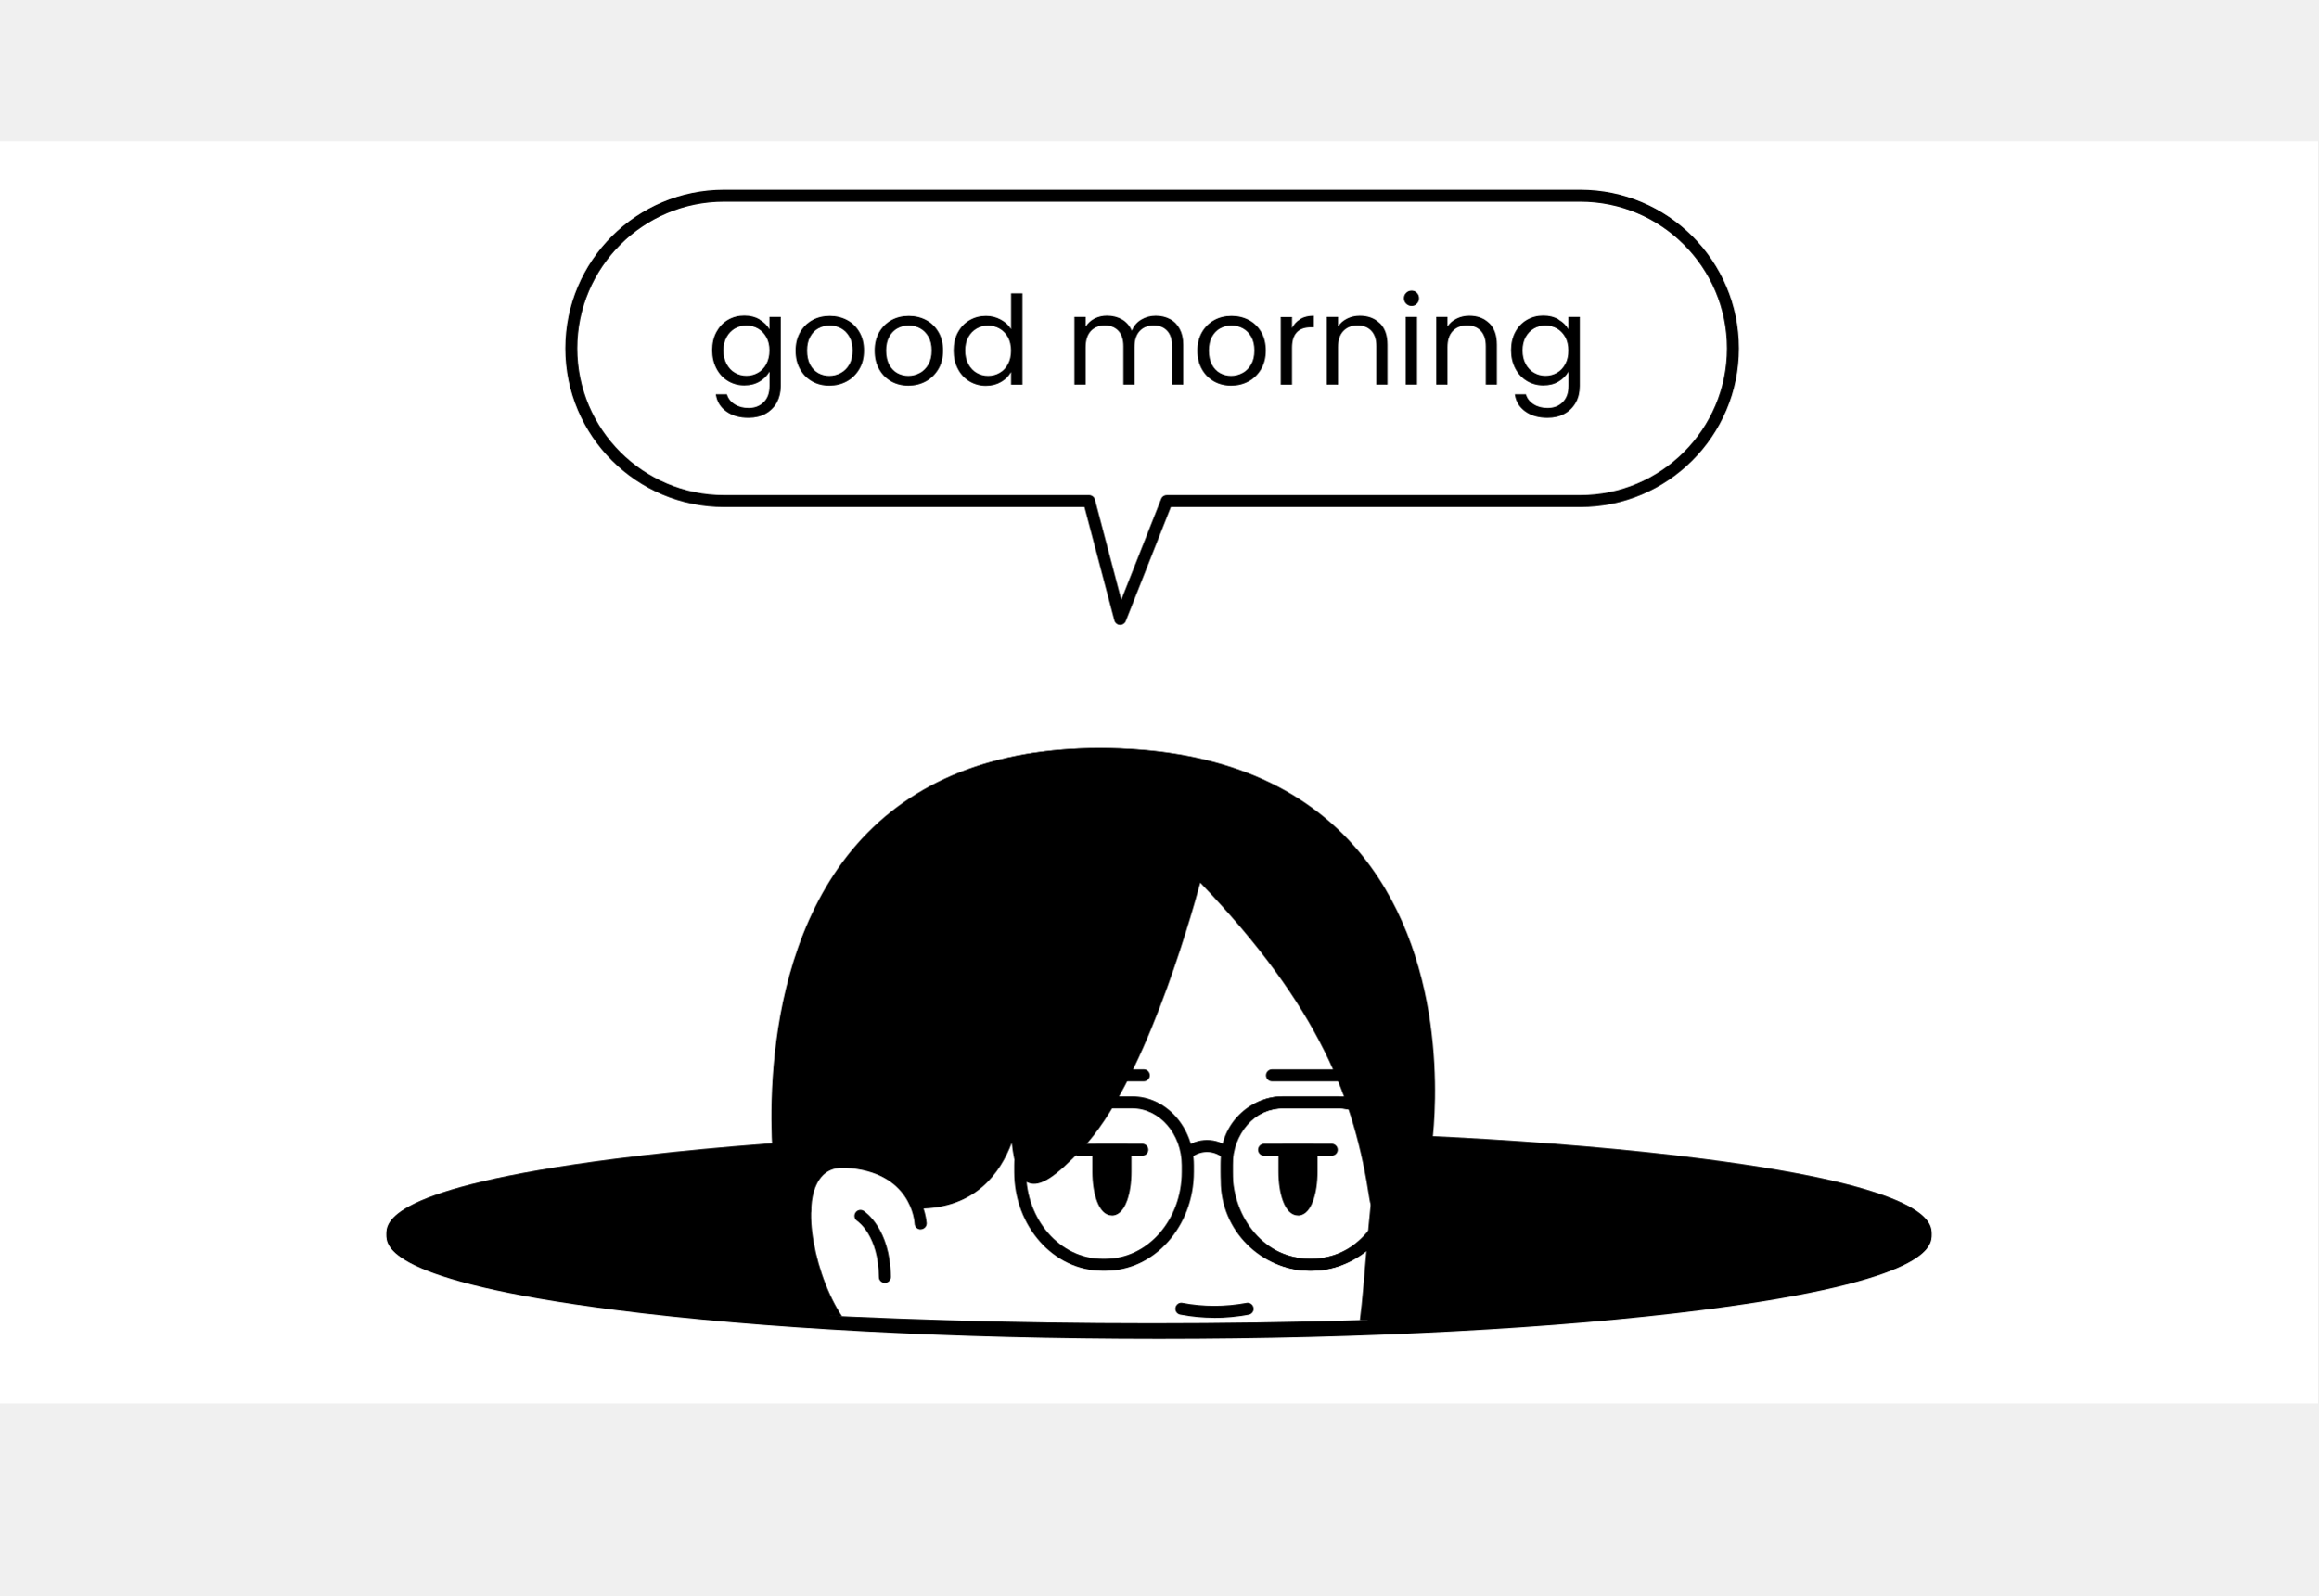
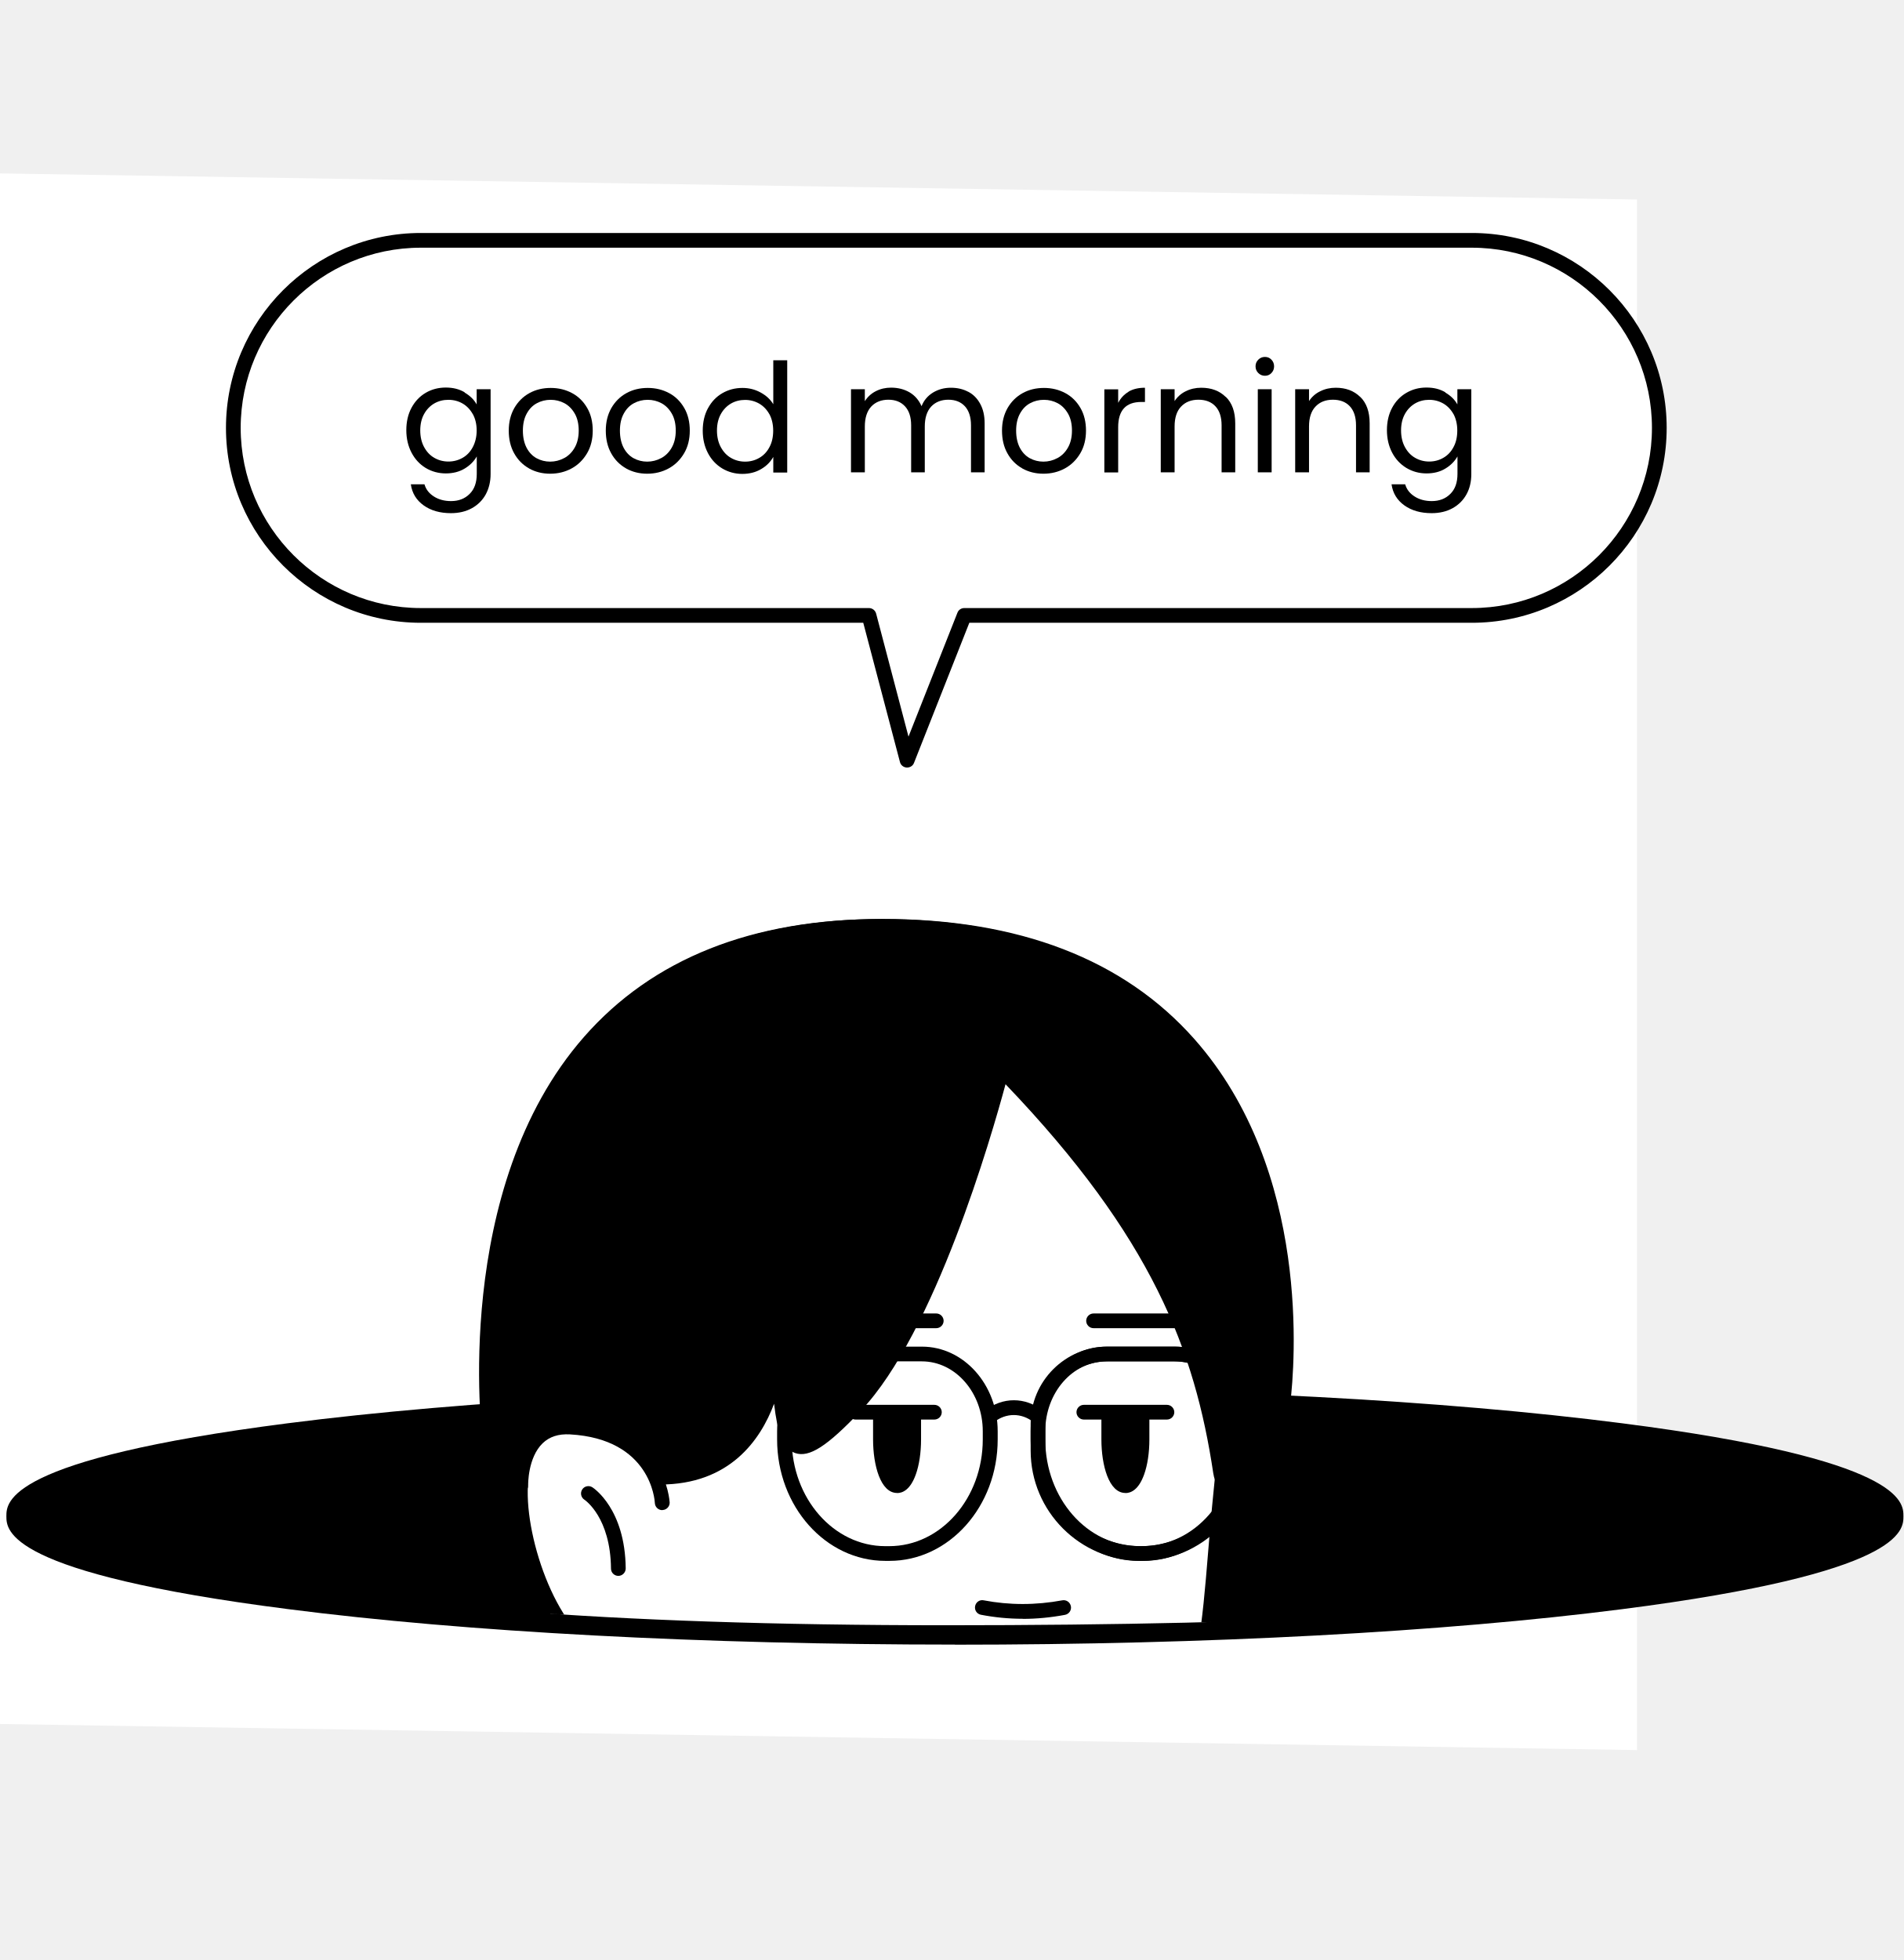
- <svg xmlns="http://www.w3.org/2000/svg" id="Layer_2" data-name="Layer 2" viewBox="0 0 290 199.72">
+ <svg xmlns="http://www.w3.org/2000/svg" id="Layer_2" data-name="Layer 2" viewBox="0 0 193.98 199.72">
  <defs>
    <style>
      .cls-1 {
        fill: #fff;
      }

      .cls-2 {
        clip-path: url(#clippath);
      }

      .cls-3 {
        fill: none;
      }
    </style>
    <clipPath id="clippath">
-       <path class="cls-3" d="m271.57,147.12c0,10.22-57.06,18.5-127.44,18.5s-127.44-8.28-127.44-18.5S73.74,0,144.13,0s127.44,136.9,127.44,147.12Z" />
+       <path class="cls-3" d="m192.85,149.78c0,10.22-26.02,15.83-96.41,15.83S4.1,157.33,4.1,147.12,26.06,0,96.44,0s96.41,139.56,96.41,149.78Z" />
    </clipPath>
  </defs>
  <g id="Layer_6" data-name="Layer 6">
-     <rect class="cls-1" y="17.67" width="290" height="158" />
-     <ellipse cx="145" cy="154.5" rx="96.1" ry="12.33" />
-     <path d="m145,167.58c-25.69,0-49.84-1.28-68.01-3.62-28.66-3.68-28.66-8.04-28.66-9.47s0-5.79,28.66-9.47c18.17-2.33,42.32-3.62,68.01-3.62s49.84,1.28,68.01,3.62c28.66,3.68,28.66,8.04,28.66,9.47s0,5.79-28.66,9.47c-18.17,2.33-42.32,3.62-68.01,3.62Zm0-24.67c-25.65,0-49.77,1.28-67.9,3.61-26.86,3.45-27.64,7.52-27.64,7.97s.78,4.53,27.64,7.97c18.13,2.33,42.25,3.61,67.9,3.61s49.77-1.28,67.9-3.61c26.86-3.45,27.64-7.52,27.64-7.97s-.78-4.53-27.64-7.97c-18.13-2.33-42.25-3.61-67.9-3.61Z" />
+     <polygon class="cls-1" points="166.84 178.33 0 175.67 0 17.67 166.84 20.33 166.84 178.33" />
+     <ellipse cx="97.32" cy="154.5" rx="96.1" ry="12.33" />
+     <path d="m97.32,167.58c-25.69,0-49.84-1.28-68.01-3.62C.65,160.29.65,155.93.65,154.5s0-5.79,28.66-9.47c18.17-2.33,42.32-3.62,68.01-3.62s49.84,1.28,68.01,3.62c28.66,3.68,28.66,8.04,28.66,9.47s0,5.79-28.66,9.47c-18.17,2.33-42.32,3.62-68.01,3.62Zm0-24.67c-25.65,0-49.77,1.28-67.9,3.61-26.86,3.45-27.64,7.52-27.64,7.97s.78,4.53,27.64,7.97c18.13,2.33,42.25,3.61,67.9,3.61s49.77-1.28,67.9-3.61c26.86-3.45,27.64-7.52,27.64-7.97s-.78-4.53-27.64-7.97c-18.13-2.33-42.25-3.61-67.9-3.61Z" />
    <g class="cls-2">
-       <path class="cls-1" d="m178.43,142.9c-.15,1.22-.29,3.19-.63,4.85-.32,1.54-1.35,2.87-2.81,3.47-.32.13-.65.22-.98.25-.45,1.19-1.1,2.28-1.92,3.22-.48,5.36-.69,9.27-1.41,13.58-1.3,7.74-4.24,12.83-7.47,16.12-3.23,3.29-6.75,4.78-9.19,5.34v9.24h-35.28v-11.81c-.81-2.92-2.81-7.55-7.81-12.62-10.63-10.79-13.11-27.97-13.11-28h-.01s-6.91-52.15,39.83-52.15c41.35,0,42.2,36.83,40.79,48.51Z" />
-       <path d="m154.02,199.72h-35.28c-.41,0-.75-.34-.75-.75v-11.71c-.82-2.9-2.8-7.34-7.59-12.2-10.14-10.29-12.96-26.09-13.29-28.27-.02-.05-.03-.1-.04-.15-.03-.25-3.2-25.52,10.34-40.98,6.99-7.98,17.16-12.02,30.23-12.02,13.88,0,24.56,4.11,31.75,12.22,11.95,13.48,10.25,33.29,9.79,37.13h0c-.04.33-.08.72-.12,1.14-.12,1.13-.26,2.53-.52,3.77-.38,1.83-1.6,3.33-3.26,4.01-.25.1-.49.18-.73.23-.44,1.04-1.02,2-1.73,2.85-.11,1.19-.2,2.32-.29,3.39-.3,3.6-.56,6.7-1.11,10.01-1.17,6.97-3.75,12.53-7.67,16.52-3.36,3.42-6.88,4.83-8.98,5.4v8.65c0,.41-.34.75-.75.75Zm-34.53-1.5h33.78v-8.49c0-.35.24-.65.58-.73,1.82-.42,5.39-1.64,8.82-5.13,3.7-3.77,6.15-9.06,7.27-15.72.54-3.25.8-6.32,1.09-9.89.1-1.15.2-2.35.31-3.64.01-.16.08-.31.18-.42.76-.88,1.36-1.88,1.78-2.99.1-.27.35-.46.63-.48.24-.02.49-.09.76-.2,1.2-.49,2.08-1.59,2.36-2.93.24-1.17.38-2.53.49-3.62.04-.43.09-.83.13-1.17.45-3.72,2.11-22.95-9.42-35.95-6.89-7.77-17.2-11.72-30.62-11.72-12.61,0-22.4,3.87-29.1,11.51-12.66,14.44-10.21,37.9-10,39.69.02.07.03.13.03.21.02.07,2.54,16.96,12.89,27.47,5.07,5.14,7.15,9.88,8,12.95.02.07.03.13.03.2v11.06Zm58.94-55.32h0,0Z" />
-       <path d="m119.07,180.95v9.38s0-7.3-8.36-15.79c-10.64-10.8-13.12-27.99-13.12-27.99l9.08-3.11,2.77,4.73c-.65.48-1.06.7-1.09.49-1.21-.91-2.65-1.57-4.34-1.68-6.07-.39-2.81,15.71,2.88,20.71,1.45,1.28,4.12,3.12,6.82,2.57,2.15,3.62,3.2,6.85,4.81,9.06,0,0,0,0,0,0,.35.47.55,1.04.55,1.63Z" />
-       <path d="m119.07,191.08c-.41,0-.75-.34-.75-.75,0-.07-.13-7.12-8.15-15.26-10.69-10.85-13.22-27.7-13.33-28.41-.05-.36.16-.7.5-.82l9.08-3.11c.34-.11.71.02.89.33l2.76,4.73c.19.33.11.75-.2.98-.79.59-1.29.86-1.78.65-.11-.04-.21-.13-.3-.23-1.21-.89-2.51-1.38-3.86-1.46-.59-.04-1.44.07-1.99,1.39-1.59,3.84,1.04,14.17,5.41,18.01,1.26,1.11,3.73,2.9,6.17,2.4.31-.06.63.08.79.35,1.02,1.71,1.8,3.35,2.49,4.79.79,1.65,1.47,3.08,2.29,4.2,0,.01.02.02.03.04.44.61.68,1.31.68,2.04v9.38c0,.41-.34.75-.75.75Zm-12.11-22.34c1.25,1.86,2.67,3.65,4.28,5.28,3.78,3.84,5.9,7.44,7.08,10.27v-3.33c0-.42-.14-.82-.41-1.18-.01-.01-.02-.03-.03-.05-.9-1.23-1.6-2.71-2.41-4.41-.61-1.29-1.3-2.74-2.17-4.24-2.51.27-4.87-1.17-6.35-2.34Zm-8.53-21.68c.19,1.08.68,3.49,1.6,6.58-.16-1.98,0-3.77.54-5.09.66-1.59,1.88-2.42,3.47-2.31,1.49.09,2.91.59,4.25,1.47l-1.96-3.35-7.9,2.7Z" />
-       <path d="m137.4,94.39c-46.74,0-39.82,52.15-39.82,52.15l5.84,3.97c3.87-.47,8.1,0,11.53,0,11.32,0,11.94-12.18,11.94-12.18.77,9.27.89,12.37,7.98,4.91,8.52-8.98,14.91-34.24,14.91-34.24,15.78,16.19,20.37,28.21,22.3,41,.26,1.73,1.59,1.67,2.69,1.22,1.45-.6,2.49-1.92,2.81-3.46.34-1.66.48-3.63.63-4.86,1.41-11.68.56-48.51-40.79-48.51Z" />
-       <path d="m173.57,152.24c-.42,0-.79-.09-1.12-.28-.42-.24-.96-.75-1.12-1.85-1.87-12.47-6.22-24.02-21.17-39.63-1.44,5.34-7.21,25.33-14.75,33.28-3.45,3.64-5.27,4.8-6.7,4.3-1.29-.46-1.79-2.12-2.14-5.02-1.38,3.69-4.52,8.23-11.62,8.23-1.11,0-2.29-.05-3.53-.1-2.62-.11-5.33-.22-7.9.09-.18.02-.36-.02-.51-.12l-5.84-3.97c-.18-.12-.29-.31-.32-.52-.03-.25-3.21-25.52,10.34-40.98,6.99-7.98,17.16-12.02,30.23-12.02,13.88,0,24.56,4.11,31.75,12.22,11.95,13.48,10.25,33.29,9.79,37.13-.04.32-.08.69-.12,1.09-.12,1.14-.26,2.57-.52,3.83-.38,1.83-1.59,3.32-3.25,4-.53.22-1.02.33-1.47.33Zm-23.79-43.99c.2,0,.39.08.54.23,15.97,16.38,20.55,28.4,22.5,41.41.06.4.19.66.38.77.25.14.74.09,1.28-.13,1.2-.49,2.08-1.58,2.36-2.92.24-1.18.39-2.57.5-3.68.04-.41.08-.79.12-1.12.45-3.72,2.1-22.95-9.42-35.95-6.89-7.77-17.2-11.72-30.63-11.72-12.62,0-22.41,3.87-29.1,11.51-12.28,14.01-10.34,36.48-10.02,39.47l5.33,3.62c2.61-.29,5.4-.17,7.86-.07,1.23.05,2.39.1,3.47.1,10.46,0,11.16-11,11.19-11.47.02-.39.34-.7.74-.71,0,0,0,0,.01,0,.39,0,.71.3.75.69l.04.48c.32,3.89.63,7.57,1.53,7.89.48.16,1.75-.38,5.11-3.92,8.29-8.73,14.67-33.66,14.73-33.91.07-.26.27-.47.53-.54.06-.02.13-.03.19-.03Z" />
-       <path d="m163.96,159.05c-6.2,0-11.24-5.04-11.24-11.24v-2.74c0-4.33,3.52-7.85,7.85-7.85h6.78c4.33,0,7.85,3.52,7.85,7.85v2.74c0,6.2-5.04,11.24-11.24,11.24Zm-3.39-20.33c-3.5,0-6.35,2.85-6.35,6.35v2.74c0,5.37,4.37,9.74,9.74,9.74s9.74-4.37,9.74-9.74v-2.74c0-3.5-2.85-6.35-6.35-6.35h-6.78Z" />
-       <path d="m164.17,159.05h-.41c-6.08,0-11.03-5.55-11.03-12.37v-.84c0-4.75,3.46-8.62,7.71-8.62h7.06c4.25,0,7.71,3.87,7.71,8.62v.84c0,6.82-4.95,12.37-11.03,12.37Zm-3.74-20.33c-3.42,0-6.21,3.19-6.21,7.12v.84c0,6,4.28,10.87,9.53,10.87h.41c5.26,0,9.53-4.88,9.53-10.87v-.84c0-3.92-2.78-7.12-6.21-7.12h-7.06Z" />
-       <path d="m138.32,159.05h-.41c-6.08,0-11.03-5.55-11.03-12.37v-.84c0-4.75,3.46-8.62,7.71-8.62h7.06c4.25,0,7.71,3.87,7.71,8.62v.84c0,6.82-4.95,12.37-11.03,12.37Zm-3.74-20.33c-3.42,0-6.21,3.19-6.21,7.12v.84c0,6,4.28,10.87,9.53,10.87h.41c5.26,0,9.53-4.88,9.53-10.87v-.84c0-3.92-2.78-7.12-6.21-7.12h-7.06Z" />
-       <path d="m153.47,145.08c-.17,0-.33-.05-.47-.17-1.2-.96-2.8-.96-4,0-.32.26-.79.21-1.05-.12-.26-.32-.21-.79.12-1.05,1.76-1.41,4.12-1.41,5.88,0,.32.26.38.73.12,1.05-.15.19-.37.28-.58.28Z" />
-       <path d="m151.9,164.95c-1.43,0-2.85-.14-4.25-.41-.41-.08-.67-.47-.59-.88.08-.41.47-.68.88-.59,2.61.5,5.3.5,8,0,.41-.08.8.19.88.6s-.19.8-.6.88c-1.44.27-2.88.41-4.31.41Z" />
-       <path d="m155.58,177.68h-11.06c-.41,0-.75-.34-.75-.75s.34-.75.75-.75h11.06c.41,0,.75.34.75.75s-.34.75-.75.75Z" />
-       <path d="m142.91,144.65h-8.04c-.41,0-.75-.34-.75-.75s.34-.75.75-.75h8.04c.41,0,.75.34.75.75s-.34.75-.75.75Z" />
+       <path class="cls-1" d="m130.75,142.9c-.15,1.22-.29,3.19-.63,4.85-.32,1.54-1.35,2.87-2.81,3.47-.32.13-.65.22-.98.25-.45,1.19-1.1,2.28-1.92,3.22-.48,5.36-.69,9.27-1.41,13.58-1.3,7.74-4.24,12.83-7.47,16.12-3.23,3.29-6.75,4.78-9.19,5.34v9.24h-35.28v-11.81c-.81-2.92-2.81-7.55-7.81-12.62-10.63-10.79-13.11-27.97-13.11-28h-.01s-6.91-52.15,39.83-52.15c41.35,0,42.2,36.83,40.79,48.51Z" />
+       <path d="m106.34,199.72h-35.28c-.41,0-.75-.34-.75-.75v-11.71c-.82-2.9-2.8-7.34-7.59-12.2-10.14-10.29-12.96-26.09-13.29-28.27-.02-.05-.03-.1-.04-.15-.03-.25-3.2-25.52,10.34-40.98,6.99-7.98,17.16-12.02,30.23-12.02,13.88,0,24.56,4.11,31.75,12.22,11.95,13.48,10.25,33.29,9.79,37.13h0c-.04.33-.08.72-.12,1.14-.12,1.13-.26,2.53-.52,3.77-.38,1.83-1.6,3.33-3.26,4.01-.25.1-.49.18-.73.23-.44,1.04-1.02,2-1.73,2.85-.11,1.19-.2,2.32-.29,3.39-.3,3.6-.56,6.7-1.11,10.01-1.17,6.97-3.75,12.53-7.67,16.52-3.36,3.42-6.88,4.83-8.98,5.4v8.65c0,.41-.34.75-.75.75Zm-34.53-1.5h33.78v-8.49c0-.35.24-.65.58-.73,1.82-.42,5.39-1.64,8.82-5.13,3.7-3.77,6.15-9.06,7.27-15.72.54-3.25.8-6.32,1.09-9.89.1-1.15.2-2.35.31-3.64.01-.16.08-.31.18-.42.76-.88,1.36-1.88,1.78-2.99.1-.27.35-.46.63-.48.24-.02.49-.09.76-.2,1.2-.49,2.08-1.59,2.36-2.93.24-1.17.38-2.53.49-3.62.04-.43.09-.83.13-1.17.45-3.72,2.11-22.95-9.42-35.95-6.89-7.77-17.2-11.72-30.62-11.72-12.61,0-22.4,3.87-29.1,11.51-12.66,14.44-10.21,37.9-10,39.69.02.07.03.13.03.21.02.07,2.54,16.96,12.89,27.47,5.07,5.14,7.15,9.88,8,12.95.02.07.03.13.03.2v11.06Zm58.94-55.32h0,0Z" />
+       <path d="m71.38,180.95v9.38s0-7.3-8.36-15.79c-10.64-10.8-13.12-27.99-13.12-27.99l9.08-3.11,2.77,4.73c-.65.48-1.06.7-1.09.49-1.21-.91-2.65-1.57-4.34-1.68-6.07-.39-2.81,15.71,2.88,20.71,1.45,1.28,4.12,3.12,6.82,2.57,2.15,3.62,3.2,6.85,4.81,9.06,0,0,0,0,0,0,.35.47.55,1.04.55,1.63Z" />
+       <path d="m71.38,191.08c-.41,0-.75-.34-.75-.75,0-.07-.13-7.12-8.15-15.26-10.69-10.85-13.22-27.7-13.33-28.41-.05-.36.16-.7.5-.82l9.08-3.11c.34-.11.71.02.89.33l2.76,4.73c.19.33.11.75-.2.98-.79.59-1.29.86-1.78.65-.11-.04-.21-.13-.3-.23-1.21-.89-2.51-1.38-3.86-1.46-.59-.04-1.44.07-1.99,1.39-1.59,3.84,1.04,14.17,5.41,18.01,1.26,1.11,3.73,2.9,6.17,2.4.31-.06.63.08.79.35,1.02,1.71,1.8,3.35,2.49,4.79.79,1.65,1.47,3.08,2.29,4.2,0,.01.02.02.03.04.44.61.68,1.31.68,2.04v9.38c0,.41-.34.75-.75.75Zm-12.11-22.34c1.25,1.86,2.67,3.65,4.28,5.28,3.78,3.84,5.9,7.44,7.08,10.27v-3.33c0-.42-.14-.82-.41-1.18-.01-.01-.02-.03-.03-.05-.9-1.23-1.6-2.71-2.41-4.41-.61-1.29-1.3-2.74-2.17-4.24-2.51.27-4.87-1.17-6.35-2.34Zm-8.53-21.68c.19,1.08.68,3.49,1.6,6.58-.16-1.98,0-3.77.54-5.09.66-1.59,1.88-2.42,3.47-2.31,1.49.09,2.91.59,4.25,1.47l-1.96-3.35-7.9,2.7Z" />
+       <path d="m89.72,94.39c-46.74,0-39.82,52.15-39.82,52.15l5.84,3.97c3.87-.47,8.1,0,11.53,0,11.32,0,11.94-12.18,11.94-12.18.77,9.27.89,12.37,7.98,4.91,8.52-8.98,14.91-34.24,14.91-34.24,15.78,16.19,20.37,28.21,22.3,41,.26,1.73,1.59,1.67,2.69,1.22,1.45-.6,2.49-1.92,2.81-3.46.34-1.66.48-3.63.63-4.86,1.41-11.68.56-48.51-40.79-48.51Z" />
+       <path d="m125.89,152.24c-.42,0-.79-.09-1.12-.28-.42-.24-.96-.75-1.12-1.85-1.87-12.47-6.22-24.02-21.17-39.63-1.44,5.34-7.21,25.33-14.75,33.28-3.45,3.64-5.27,4.8-6.7,4.3-1.29-.46-1.79-2.12-2.14-5.02-1.38,3.69-4.52,8.23-11.62,8.23-1.11,0-2.29-.05-3.53-.1-2.62-.11-5.33-.22-7.9.09-.18.02-.36-.02-.51-.12l-5.84-3.97c-.18-.12-.29-.31-.32-.52-.03-.25-3.21-25.52,10.34-40.98,6.99-7.98,17.16-12.02,30.23-12.02,13.88,0,24.56,4.11,31.75,12.22,11.95,13.48,10.25,33.29,9.79,37.13-.04.32-.08.69-.12,1.09-.12,1.14-.26,2.57-.52,3.83-.38,1.83-1.59,3.32-3.25,4-.53.22-1.02.33-1.47.33Zm-23.79-43.99c.2,0,.39.08.54.23,15.97,16.38,20.55,28.4,22.5,41.41.06.4.19.66.38.77.25.14.74.09,1.28-.13,1.2-.49,2.08-1.58,2.36-2.92.24-1.18.39-2.57.5-3.68.04-.41.08-.79.12-1.12.45-3.72,2.1-22.95-9.42-35.95-6.89-7.77-17.2-11.72-30.63-11.72-12.62,0-22.41,3.87-29.1,11.51-12.28,14.01-10.34,36.48-10.02,39.47l5.33,3.62c2.61-.29,5.4-.17,7.86-.07,1.23.05,2.39.1,3.47.1,10.46,0,11.16-11,11.19-11.47.02-.39.34-.7.74-.71,0,0,0,0,.01,0,.39,0,.71.3.75.69l.04.48c.32,3.89.63,7.57,1.53,7.89.48.16,1.75-.38,5.11-3.92,8.29-8.73,14.67-33.66,14.73-33.91.07-.26.27-.47.53-.54.06-.02.13-.03.19-.03Z" />
+       <path d="m116.28,159.05c-6.2,0-11.24-5.04-11.24-11.24v-2.74c0-4.33,3.52-7.85,7.85-7.85h6.78c4.33,0,7.85,3.52,7.85,7.85v2.74c0,6.2-5.04,11.24-11.24,11.24Zm-3.39-20.33c-3.5,0-6.35,2.85-6.35,6.35v2.74c0,5.37,4.37,9.74,9.74,9.74s9.74-4.37,9.74-9.74v-2.74c0-3.5-2.85-6.35-6.35-6.35h-6.78Z" />
+       <path d="m116.48,159.05h-.41c-6.08,0-11.03-5.55-11.03-12.37v-.84c0-4.75,3.46-8.62,7.71-8.62h7.06c4.25,0,7.71,3.87,7.71,8.62v.84c0,6.82-4.95,12.37-11.03,12.37Zm-3.74-20.33c-3.42,0-6.21,3.19-6.21,7.12v.84c0,6,4.28,10.87,9.53,10.87h.41c5.26,0,9.53-4.88,9.53-10.87v-.84c0-3.92-2.78-7.12-6.21-7.12h-7.06Z" />
+       <path d="m90.64,159.05h-.41c-6.08,0-11.03-5.55-11.03-12.37v-.84c0-4.75,3.46-8.62,7.71-8.62h7.06c4.25,0,7.71,3.87,7.71,8.62v.84c0,6.82-4.95,12.37-11.03,12.37Zm-3.74-20.33c-3.42,0-6.21,3.19-6.21,7.12v.84c0,6,4.28,10.87,9.53,10.87h.41c5.26,0,9.53-4.88,9.53-10.87v-.84c0-3.92-2.78-7.12-6.21-7.12h-7.06Z" />
+       <path d="m105.79,145.08c-.17,0-.33-.05-.47-.17-1.2-.96-2.8-.96-4,0-.32.26-.79.21-1.05-.12-.26-.32-.21-.79.12-1.05,1.76-1.41,4.12-1.41,5.88,0,.32.26.38.73.12,1.05-.15.19-.37.28-.58.28Z" />
+       <path d="m104.22,164.95c-1.43,0-2.85-.14-4.25-.41-.41-.08-.67-.47-.59-.88.08-.41.47-.68.88-.59,2.61.5,5.3.5,8,0,.41-.08.8.19.88.6s-.19.8-.6.88c-1.44.27-2.88.41-4.31.41Z" />
+       <path d="m107.9,177.68h-11.06c-.41,0-.75-.34-.75-.75s.34-.75.75-.75h11.06c.41,0,.75.34.75.75s-.34.75-.75.75Z" />
+       <path d="m95.23,144.65h-8.04c-.41,0-.75-.34-.75-.75s.34-.75.75-.75h8.04c.41,0,.75.34.75.75s-.34.75-.75.75Z" />
      <g>
-         <path d="m140.79,143.9v2.77c0,1.29-.19,2.47-.5,3.32-.31.85-.73,1.38-1.19,1.38-.93,0-1.69-2.12-1.69-4.7v-2.77h3.39Z" />
-         <path d="m139.1,152.13c-1.68,0-2.44-2.83-2.44-5.45v-2.77c0-.41.34-.75.75-.75h3.39c.41,0,.75.34.75.75v2.77c0,1.34-.19,2.61-.54,3.58-.56,1.55-1.34,1.88-1.9,1.88Zm-.94-7.48v2.02c0,2.49.7,3.84.98,3.96-.01-.03.22-.25.45-.89.29-.8.45-1.92.45-3.07v-2.02h-1.89Z" />
+         <path d="m93.11,143.9v2.77c0,1.29-.19,2.47-.5,3.32-.31.85-.73,1.38-1.19,1.38-.93,0-1.69-2.12-1.69-4.7v-2.77h3.39Z" />
+         <path d="m91.42,152.13c-1.68,0-2.44-2.83-2.44-5.45v-2.77c0-.41.34-.75.75-.75h3.39c.41,0,.75.34.75.75v2.77c0,1.34-.19,2.61-.54,3.58-.56,1.55-1.34,1.88-1.9,1.88Zm-.94-7.48v2.02c0,2.49.7,3.84.98,3.96-.01-.03.22-.25.45-.89.29-.8.45-1.92.45-3.07v-2.02h-1.89Z" />
      </g>
-       <path d="m166.61,144.65h-8.47c-.41,0-.75-.34-.75-.75s.34-.75.75-.75h8.47c.41,0,.75.34.75.75s-.34.75-.75.75Z" />
+       <path d="m118.93,144.65h-8.47c-.41,0-.75-.34-.75-.75s.34-.75.75-.75h8.47c.41,0,.75.34.75.75s-.34.75-.75.75Z" />
      <g>
-         <path d="m164.07,143.9v2.77c0,1.29-.19,2.47-.5,3.32-.31.85-.73,1.38-1.19,1.38-.93,0-1.69-2.12-1.69-4.7v-2.77h3.39Z" />
-         <path d="m162.38,152.13c-1.68,0-2.44-2.83-2.44-5.45v-2.77c0-.41.34-.75.75-.75h3.39c.41,0,.75.34.75.75v2.77c0,1.34-.19,2.61-.54,3.58-.56,1.55-1.34,1.88-1.9,1.88Zm-.94-7.48v2.02c0,2.49.7,3.84.98,3.96-.01-.03.22-.25.45-.89.29-.8.46-1.92.46-3.07v-2.02h-1.89Z" />
+         <path d="m116.39,143.9v2.77c0,1.29-.19,2.47-.5,3.32-.31.85-.73,1.38-1.19,1.38-.93,0-1.69-2.12-1.69-4.7v-2.77h3.39Z" />
+         <path d="m114.69,152.13c-1.68,0-2.44-2.83-2.44-5.45v-2.77c0-.41.34-.75.75-.75h3.39c.41,0,.75.34.75.75v2.77c0,1.34-.19,2.61-.54,3.58-.56,1.55-1.34,1.88-1.9,1.88Zm-.94-7.48v2.02c0,2.49.7,3.84.98,3.96-.01-.03.22-.25.45-.89.29-.8.46-1.92.46-3.07v-2.02h-1.89Z" />
      </g>
-       <path d="m169.3,135.34h-10.17c-.41,0-.75-.34-.75-.75s.34-.75.75-.75h10.17c.41,0,.75.34.75.75s-.34.75-.75.75Z" />
-       <path d="m143.1,135.34h-10.17c-.41,0-.75-.34-.75-.75s.34-.75.75-.75h10.17c.41,0,.75.34.75.75s-.34.75-.75.75Z" />
-       <path d="m153.79,189.73s-3.41.5-9.26.5-12.49-2.02-18.26-7.21c0,0,7.64,10.38,20.04,11.1h7.48v-4.4" />
-       <path d="m153.79,194.88h-7.48c-12.65-.73-20.32-10.97-20.64-11.41-.23-.31-.18-.74.1-1,.29-.26.72-.26,1.01,0,5.02,4.52,11.33,7.02,17.75,7.02,5.52,0,8.87-.46,9.14-.49.03,0,.07,0,.1-.01.4,0,.71.26.77.64,0,.05,0,.1,0,.15v4.36c0,.41-.34.75-.75.75Zm-20.69-6.44c3.31,2.37,7.83,4.62,13.25,4.94h6.69v-2.8c-1.36.15-4.3.41-8.51.41-3.93,0-7.82-.88-11.43-2.55Z" />
-       <path d="m153.79,199.72c-.41,0-.75-.34-.75-.75v-9.24c0-.35.24-.65.58-.73,3.07-.7,13.32-4.28,16.09-20.86.54-3.25.8-6.33,1.09-9.9.24-2.88.51-6.15.98-10.2.23-1.96.44-4.03.62-6.15.95-10.93.34-25.87-8.03-35-4.72-5.15-11.41-7.76-19.88-7.76-7.75,0-14.18,2.53-19.11,7.52-6.52,6.6-10.18,17.62-10.03,30.25.01,1.59.09,3.25.24,4.95l.13,1.4c.02.24-.07.47-.24.62l-.68.62c-1.74,1.57-3.71,3.36-4.93,4.27-.33.25-.8.18-1.05-.15-.25-.33-.18-.8.15-1.05,1.16-.87,3.1-2.62,4.82-4.18l.4-.37-.09-1.03c-.15-1.74-.23-3.44-.24-5.07-.15-13.21,3.56-24.34,10.46-31.32,5.22-5.28,12.01-7.96,20.17-7.96,8.91,0,15.97,2.77,20.99,8.25,8.73,9.53,9.39,24.91,8.41,36.14-.19,2.13-.4,4.22-.62,6.19-.47,4.02-.74,7.28-.98,10.15-.3,3.6-.55,6.71-1.11,10.02-2.77,16.57-12.8,20.88-16.65,21.92v8.66c0,.41-.34.75-.75.75Z" />
-       <path d="m119.07,199.72c-.41,0-.75-.34-.75-.75v-8.65c0-.41.34-.75.75-.75s.75.34.75.75v8.65c0,.41-.34.75-.75.75Z" />
-       <path class="cls-1" d="m115.17,153.13s-.29-7.21-9.37-7.71c-5.2-.29-5.04,5.96-5.04,5.96" />
-       <path d="m115.17,153.88c-.4,0-.73-.32-.75-.72-.01-.29-.42-6.54-8.66-7-1.16-.06-2.07.23-2.77.9-1.53,1.47-1.49,4.26-1.48,4.29,0,.41-.32.76-.73.77h-.02c-.41,0-.74-.32-.75-.73,0-.14-.06-3.47,1.94-5.4,1-.97,2.31-1.41,3.9-1.33,9.65.54,10.07,8.35,10.08,8.43.02.41-.31.76-.72.78-.01,0-.02,0-.03,0Z" />
-       <path class="cls-1" d="m107.64,152.18s3,1.93,3.06,7.65" />
-       <path d="m110.7,160.58c-.41,0-.75-.33-.75-.74-.05-5.19-2.61-6.96-2.72-7.03-.34-.23-.44-.69-.21-1.04.22-.34.68-.44,1.03-.22.14.09,3.34,2.21,3.4,8.27,0,.41-.33.75-.74.76h0Z" />
+       <path d="m121.62,135.34h-10.17c-.41,0-.75-.34-.75-.75s.34-.75.75-.75h10.17c.41,0,.75.34.75.75s-.34.75-.75.75Z" />
+       <path d="m95.42,135.34h-10.17c-.41,0-.75-.34-.75-.75s.34-.75.75-.75h10.17c.41,0,.75.34.75.75s-.34.75-.75.75Z" />
+       <path d="m106.11,189.73s-3.41.5-9.26.5-12.49-2.02-18.26-7.21c0,0,7.64,10.38,20.04,11.1h7.48v-4.4" />
+       <path d="m106.11,194.88h-7.48c-12.65-.73-20.32-10.97-20.64-11.41-.23-.31-.18-.74.1-1,.29-.26.72-.26,1.01,0,5.02,4.52,11.33,7.02,17.75,7.02,5.52,0,8.87-.46,9.14-.49.03,0,.07,0,.1-.01.4,0,.71.26.77.64,0,.05,0,.1,0,.15v4.36c0,.41-.34.75-.75.75Zm-20.69-6.44c3.31,2.37,7.83,4.62,13.25,4.94h6.69v-2.8c-1.36.15-4.3.41-8.51.41-3.93,0-7.82-.88-11.43-2.55Z" />
+       <path d="m106.11,199.72c-.41,0-.75-.34-.75-.75v-9.24c0-.35.24-.65.58-.73,3.07-.7,13.32-4.28,16.09-20.86.54-3.25.8-6.33,1.09-9.9.24-2.88.51-6.15.98-10.2.23-1.96.44-4.03.62-6.15.95-10.93.34-25.87-8.03-35-4.72-5.15-11.41-7.76-19.88-7.76-7.75,0-14.18,2.53-19.11,7.52-6.52,6.6-10.18,17.62-10.03,30.25.01,1.59.09,3.25.24,4.95l.13,1.4c.02.24-.07.47-.24.62l-.68.62c-1.74,1.57-3.71,3.36-4.93,4.27-.33.25-.8.18-1.05-.15-.25-.33-.18-.8.15-1.05,1.16-.87,3.1-2.62,4.82-4.18l.4-.37-.09-1.03c-.15-1.74-.23-3.44-.24-5.07-.15-13.21,3.56-24.34,10.46-31.32,5.22-5.28,12.01-7.96,20.17-7.96,8.91,0,15.97,2.77,20.99,8.25,8.73,9.53,9.39,24.91,8.41,36.14-.19,2.13-.4,4.22-.62,6.19-.47,4.02-.74,7.28-.98,10.15-.3,3.6-.55,6.71-1.11,10.02-2.77,16.57-12.8,20.88-16.65,21.92v8.66c0,.41-.34.75-.75.75Z" />
+       <path d="m71.38,199.72c-.41,0-.75-.34-.75-.75v-8.65c0-.41.34-.75.75-.75s.75.34.75.75v8.65c0,.41-.34.75-.75.75Z" />
+       <path class="cls-1" d="m67.49,153.13s-.29-7.21-9.37-7.71c-5.2-.29-5.04,5.96-5.04,5.96" />
+       <path d="m67.49,153.88c-.4,0-.73-.32-.75-.72-.01-.29-.42-6.54-8.66-7-1.16-.06-2.07.23-2.77.9-1.53,1.47-1.49,4.26-1.48,4.29,0,.41-.32.76-.73.77h-.02c-.41,0-.74-.32-.75-.73,0-.14-.06-3.47,1.94-5.4,1-.97,2.31-1.41,3.9-1.33,9.65.54,10.07,8.35,10.08,8.43.02.41-.31.76-.72.78-.01,0-.02,0-.03,0Z" />
+       <path class="cls-1" d="m59.96,152.18s3,1.93,3.06,7.65" />
+       <path d="m63.02,160.58c-.41,0-.75-.33-.75-.74-.05-5.19-2.61-6.96-2.72-7.03-.34-.23-.44-.69-.21-1.04.22-.34.68-.44,1.03-.22.14.09,3.34,2.21,3.4,8.27,0,.41-.33.75-.74.76h0Z" />
    </g>
-     <path class="cls-1" d="m197.68,24.49h-107.11c-10.55,0-19.11,8.56-19.11,19.11h0c0,10.55,8.56,19.11,19.11,19.11h45.67l3.89,14.75,5.83-14.75h51.72c10.55,0,19.11-8.56,19.11-19.11h0c0-10.55-8.56-19.11-19.11-19.11Z" />
-     <path d="m140.13,78.21s-.03,0-.04,0c-.32-.02-.6-.24-.68-.56l-3.74-14.19h-45.09c-10.95,0-19.86-8.91-19.86-19.86s8.91-19.86,19.86-19.86h107.11c10.95,0,19.86,8.91,19.86,19.86s-8.91,19.86-19.86,19.86h-51.21l-5.64,14.28c-.11.29-.39.47-.7.47Zm-49.55-52.97c-10.12,0-18.36,8.24-18.36,18.36s8.24,18.36,18.36,18.36h45.67c.34,0,.64.23.73.56l3.3,12.54,4.99-12.63c.11-.29.39-.47.7-.47h51.72c10.12,0,18.36-8.24,18.36-18.36s-8.24-18.36-18.36-18.36h-107.11Z" />
-     <path d="m95.03,40c.55.32.96.72,1.23,1.21v-1.55h1.42v8.65c0,.77-.17,1.46-.49,2.06-.33.6-.8,1.07-1.41,1.41-.61.34-1.33.51-2.14.51-1.11,0-2.04-.26-2.78-.79-.74-.53-1.18-1.24-1.31-2.15h1.39c.15.52.47.93.96,1.24.48.31,1.07.47,1.75.47.77,0,1.4-.24,1.89-.73.49-.48.73-1.16.73-2.04v-1.78c-.28.49-.69.91-1.24,1.24-.55.33-1.19.49-1.92.49s-1.44-.19-2.05-.56c-.61-.37-1.09-.89-1.44-1.56-.35-.67-.53-1.43-.53-2.29s.18-1.63.53-2.28c.35-.65.83-1.16,1.44-1.52s1.3-.54,2.05-.54,1.37.16,1.92.48Zm.84,2.21c-.26-.47-.61-.84-1.04-1.09s-.92-.38-1.45-.38-1,.12-1.44.37c-.43.25-.78.61-1.04,1.08-.26.47-.39,1.03-.39,1.67s.13,1.21.39,1.69.6.85,1.04,1.1c.43.25.91.38,1.44.38s1.01-.13,1.45-.38c.44-.25.79-.62,1.04-1.1s.39-1.04.39-1.68-.13-1.19-.39-1.67Z" />
-     <path d="m101.6,47.73c-.64-.36-1.15-.87-1.52-1.54-.37-.66-.55-1.43-.55-2.31s.19-1.63.56-2.29c.38-.66.89-1.17,1.54-1.53.65-.36,1.38-.53,2.18-.53s1.53.18,2.18.53,1.16.86,1.54,1.52c.38.66.56,1.43.56,2.3s-.19,1.65-.58,2.31-.91,1.18-1.57,1.54c-.66.36-1.39.54-2.19.54s-1.51-.18-2.16-.54Zm3.58-1.05c.44-.24.8-.59,1.07-1.07.27-.47.41-1.05.41-1.73s-.13-1.26-.4-1.73c-.27-.47-.62-.83-1.05-1.06-.43-.23-.9-.35-1.41-.35s-.99.12-1.41.35c-.43.23-.77.58-1.03,1.06-.26.47-.39,1.05-.39,1.73s.13,1.27.38,1.75c.25.47.59.83,1.01,1.06.42.23.89.35,1.39.35s.98-.12,1.42-.36Z" />
-     <path d="m111.49,47.73c-.64-.36-1.15-.87-1.52-1.54-.37-.66-.55-1.43-.55-2.31s.19-1.63.56-2.29c.38-.66.89-1.17,1.54-1.53.65-.36,1.38-.53,2.18-.53s1.53.18,2.18.53,1.16.86,1.54,1.52c.38.66.56,1.43.56,2.3s-.19,1.65-.58,2.31-.91,1.18-1.57,1.54c-.66.36-1.39.54-2.19.54s-1.51-.18-2.16-.54Zm3.58-1.05c.44-.24.8-.59,1.07-1.07.27-.47.41-1.05.41-1.73s-.13-1.26-.4-1.73c-.27-.47-.62-.83-1.05-1.06-.43-.23-.9-.35-1.41-.35s-.99.12-1.41.35c-.43.23-.77.58-1.03,1.06-.26.47-.39,1.05-.39,1.73s.13,1.27.38,1.75c.25.47.59.83,1.01,1.06.42.23.89.35,1.39.35s.98-.12,1.42-.36Z" />
-     <path d="m119.84,41.59c.35-.65.83-1.16,1.45-1.52s1.3-.54,2.06-.54c.66,0,1.27.15,1.84.46s1,.7,1.3,1.2v-4.48h1.42v11.44h-1.42v-1.59c-.28.5-.69.92-1.24,1.24-.54.32-1.18.49-1.92.49s-1.43-.19-2.05-.56c-.61-.37-1.1-.89-1.45-1.56s-.53-1.43-.53-2.29.18-1.63.53-2.28Zm6.26.63c-.26-.47-.61-.84-1.04-1.09-.44-.25-.92-.38-1.44-.38s-1.01.12-1.44.37c-.43.25-.78.61-1.04,1.08-.26.47-.39,1.03-.39,1.67s.13,1.21.39,1.69c.26.48.6.85,1.04,1.1.43.25.91.38,1.44.38s1.01-.13,1.44-.38c.44-.25.79-.62,1.04-1.1.26-.48.38-1.04.38-1.68s-.13-1.19-.38-1.67Z" />
-     <path d="m146.36,39.92c.52.27.92.68,1.22,1.23.3.55.45,1.21.45,1.99v4.99h-1.39v-4.79c0-.84-.21-1.49-.62-1.94-.42-.45-.98-.67-1.69-.67s-1.31.23-1.75.7c-.43.47-.65,1.15-.65,2.03v4.67h-1.39v-4.79c0-.84-.21-1.49-.63-1.94-.42-.45-.98-.67-1.69-.67s-1.31.23-1.75.7c-.43.47-.65,1.15-.65,2.03v4.67h-1.41v-8.47h1.41v1.22c.28-.44.65-.78,1.12-1.02.47-.24.99-.36,1.55-.36.71,0,1.34.16,1.89.48.54.32.95.79,1.22,1.41.24-.6.63-1.06,1.17-1.39.55-.33,1.15-.49,1.82-.49s1.25.14,1.76.41Z" />
-     <path d="m151.87,47.73c-.64-.36-1.15-.87-1.52-1.54-.37-.66-.55-1.43-.55-2.31s.19-1.63.56-2.29c.38-.66.89-1.17,1.54-1.53.65-.36,1.38-.53,2.18-.53s1.53.18,2.18.53,1.16.86,1.54,1.52c.38.66.56,1.43.56,2.3s-.19,1.65-.58,2.31-.91,1.18-1.57,1.54c-.66.36-1.39.54-2.19.54s-1.51-.18-2.16-.54Zm3.58-1.05c.44-.24.8-.59,1.07-1.07.27-.47.41-1.05.41-1.73s-.13-1.26-.4-1.73c-.27-.47-.62-.83-1.05-1.06-.43-.23-.9-.35-1.41-.35s-.99.12-1.41.35c-.43.23-.77.58-1.03,1.06-.26.47-.39,1.05-.39,1.73s.13,1.27.38,1.75c.25.47.59.83,1.01,1.06.42.23.89.35,1.39.35s.98-.12,1.42-.36Z" />
-     <path d="m162.69,39.91c.46-.27,1.02-.4,1.68-.4v1.45h-.37c-1.58,0-2.36.86-2.36,2.57v4.61h-1.41v-8.47h1.41v1.38c.25-.48.6-.86,1.06-1.13Z" />
-     <path d="m172.62,40.44c.64.62.96,1.52.96,2.7v4.99h-1.39v-4.79c0-.84-.21-1.49-.63-1.94-.42-.45-1-.67-1.73-.67s-1.33.23-1.77.7c-.44.46-.66,1.14-.66,2.02v4.68h-1.41v-8.47h1.41v1.21c.28-.43.66-.77,1.13-1,.48-.24,1.01-.36,1.58-.36,1.03,0,1.87.31,2.5.94Z" />
-     <path d="m175.92,38.01c-.19-.19-.28-.41-.28-.68s.09-.49.28-.68.41-.28.68-.28.48.09.66.28c.18.19.27.41.27.68s-.09.49-.27.68c-.18.19-.4.28-.66.28s-.49-.09-.68-.28Zm1.36,1.65v8.47h-1.41v-8.47h1.41Z" />
-     <path d="m186.31,40.44c.64.62.96,1.52.96,2.7v4.99h-1.39v-4.79c0-.84-.21-1.49-.63-1.94-.42-.45-1-.67-1.73-.67s-1.33.23-1.77.7c-.44.46-.66,1.14-.66,2.02v4.68h-1.41v-8.47h1.41v1.21c.28-.43.66-.77,1.14-1,.48-.24,1.01-.36,1.58-.36,1.03,0,1.86.31,2.5.94Z" />
-     <path d="m194.99,40c.55.32.96.72,1.23,1.21v-1.55h1.42v8.65c0,.77-.16,1.46-.49,2.06s-.8,1.07-1.41,1.41-1.33.51-2.14.51c-1.11,0-2.04-.26-2.78-.79s-1.18-1.24-1.31-2.15h1.39c.15.52.47.93.96,1.24.48.31,1.07.47,1.75.47.77,0,1.4-.24,1.89-.73.49-.48.73-1.16.73-2.04v-1.78c-.28.49-.69.91-1.24,1.24-.54.33-1.18.49-1.92.49s-1.43-.19-2.05-.56c-.61-.37-1.1-.89-1.45-1.56s-.53-1.43-.53-2.29.18-1.63.53-2.28c.35-.65.83-1.16,1.45-1.52s1.29-.54,2.05-.54,1.37.16,1.92.48Zm.84,2.21c-.26-.47-.61-.84-1.04-1.09-.44-.25-.92-.38-1.44-.38s-1.01.12-1.44.37c-.43.25-.78.61-1.04,1.08-.26.47-.39,1.03-.39,1.67s.13,1.21.39,1.69c.26.48.6.85,1.04,1.1.43.25.91.38,1.44.38s1.01-.13,1.44-.38c.44-.25.79-.62,1.04-1.1.26-.48.38-1.04.38-1.68s-.13-1.19-.38-1.67Z" />
+     <path class="cls-1" d="m150,24.49H42.89c-10.55,0-19.11,8.56-19.11,19.11h0c0,10.55,8.56,19.11,19.11,19.11h45.67l3.89,14.75,5.83-14.75h51.72c10.55,0,19.11-8.56,19.11-19.11h0c0-10.55-8.56-19.11-19.11-19.11Z" />
+     <path d="m92.44,78.21s-.03,0-.04,0c-.32-.02-.6-.24-.68-.56l-3.74-14.19h-45.09c-10.95,0-19.86-8.91-19.86-19.86s8.91-19.86,19.86-19.86h107.11c10.95,0,19.86,8.91,19.86,19.86s-8.91,19.86-19.86,19.86h-51.21l-5.64,14.28c-.11.29-.39.47-.7.47ZM42.89,25.24c-10.12,0-18.36,8.24-18.36,18.36s8.24,18.36,18.36,18.36h45.67c.34,0,.64.23.73.56l3.3,12.54,4.99-12.63c.11-.29.39-.47.7-.47h51.72c10.12,0,18.36-8.24,18.36-18.36s-8.24-18.36-18.36-18.36H42.89Z" />
+     <path d="m47.35,40c.55.32.96.72,1.23,1.21v-1.55h1.42v8.65c0,.77-.17,1.46-.49,2.06-.33.6-.8,1.07-1.41,1.41-.61.34-1.33.51-2.14.51-1.11,0-2.04-.26-2.78-.79-.74-.53-1.18-1.24-1.31-2.15h1.39c.15.52.47.93.96,1.24.48.31,1.07.47,1.75.47.77,0,1.4-.24,1.89-.73.49-.48.73-1.16.73-2.04v-1.78c-.28.49-.69.91-1.24,1.24-.55.33-1.19.49-1.92.49s-1.44-.19-2.05-.56c-.61-.37-1.09-.89-1.44-1.56-.35-.67-.53-1.43-.53-2.29s.18-1.63.53-2.28c.35-.65.83-1.16,1.44-1.52s1.3-.54,2.05-.54,1.37.16,1.92.48Zm.84,2.21c-.26-.47-.61-.84-1.04-1.09s-.92-.38-1.45-.38-1,.12-1.44.37c-.43.25-.78.61-1.04,1.08-.26.47-.39,1.03-.39,1.67s.13,1.21.39,1.69.6.85,1.04,1.1c.43.25.91.38,1.44.38s1.01-.13,1.45-.38c.44-.25.79-.62,1.04-1.1s.39-1.04.39-1.68-.13-1.19-.39-1.67Z" />
+     <path d="m53.92,47.73c-.64-.36-1.15-.87-1.52-1.54-.37-.66-.55-1.43-.55-2.31s.19-1.63.56-2.29c.38-.66.89-1.17,1.54-1.53.65-.36,1.38-.53,2.18-.53s1.53.18,2.18.53,1.16.86,1.54,1.52c.38.66.56,1.43.56,2.3s-.19,1.65-.58,2.31-.91,1.18-1.57,1.54c-.66.36-1.39.54-2.19.54s-1.51-.18-2.16-.54Zm3.58-1.05c.44-.24.8-.59,1.07-1.07.27-.47.41-1.05.41-1.73s-.13-1.26-.4-1.73c-.27-.47-.62-.83-1.05-1.06-.43-.23-.9-.35-1.41-.35s-.99.12-1.41.35c-.43.23-.77.58-1.03,1.06-.26.47-.39,1.05-.39,1.73s.13,1.27.38,1.75c.25.47.59.83,1.01,1.06.42.23.89.35,1.39.35s.98-.12,1.42-.36Z" />
+     <path d="m63.81,47.73c-.64-.36-1.15-.87-1.52-1.54-.37-.66-.55-1.43-.55-2.31s.19-1.63.56-2.29c.38-.66.89-1.17,1.54-1.53.65-.36,1.38-.53,2.18-.53s1.53.18,2.18.53,1.16.86,1.54,1.52c.38.66.56,1.43.56,2.3s-.19,1.65-.58,2.31-.91,1.18-1.57,1.54c-.66.36-1.39.54-2.19.54s-1.51-.18-2.16-.54Zm3.58-1.05c.44-.24.8-.59,1.07-1.07.27-.47.41-1.05.41-1.73s-.13-1.26-.4-1.73c-.27-.47-.62-.83-1.05-1.06-.43-.23-.9-.35-1.41-.35s-.99.12-1.41.35c-.43.23-.77.58-1.03,1.06-.26.47-.39,1.05-.39,1.73s.13,1.27.38,1.75c.25.47.59.83,1.01,1.06.42.23.89.35,1.39.35s.98-.12,1.42-.36Z" />
+     <path d="m72.16,41.59c.35-.65.83-1.16,1.45-1.52s1.3-.54,2.06-.54c.66,0,1.27.15,1.84.46s1,.7,1.3,1.2v-4.48h1.42v11.44h-1.42v-1.59c-.28.5-.69.92-1.24,1.24-.54.32-1.18.49-1.92.49s-1.43-.19-2.05-.56c-.61-.37-1.1-.89-1.45-1.56s-.53-1.43-.53-2.29.18-1.63.53-2.28Zm6.26.63c-.26-.47-.61-.84-1.04-1.09-.44-.25-.92-.38-1.44-.38s-1.01.12-1.44.37c-.43.25-.78.61-1.04,1.08-.26.47-.39,1.03-.39,1.67s.13,1.21.39,1.69c.26.48.6.85,1.04,1.1.43.25.91.38,1.44.38s1.01-.13,1.44-.38c.44-.25.79-.62,1.04-1.1.26-.48.38-1.04.38-1.68s-.13-1.19-.38-1.67Z" />
+     <path d="m98.68,39.92c.52.27.92.68,1.22,1.23.3.55.45,1.21.45,1.99v4.99h-1.39v-4.79c0-.84-.21-1.49-.62-1.94-.42-.45-.98-.67-1.69-.67s-1.31.23-1.75.7c-.43.47-.65,1.15-.65,2.03v4.67h-1.39v-4.79c0-.84-.21-1.49-.63-1.94-.42-.45-.98-.67-1.69-.67s-1.31.23-1.75.7c-.43.47-.65,1.15-.65,2.03v4.67h-1.41v-8.47h1.41v1.22c.28-.44.65-.78,1.12-1.02.47-.24.99-.36,1.55-.36.71,0,1.34.16,1.89.48.54.32.95.79,1.22,1.41.24-.6.63-1.06,1.17-1.39.55-.33,1.15-.49,1.82-.49s1.25.14,1.76.41Z" />
+     <path d="m104.19,47.73c-.64-.36-1.15-.87-1.52-1.54-.37-.66-.55-1.43-.55-2.31s.19-1.63.56-2.29c.38-.66.89-1.17,1.54-1.53.65-.36,1.38-.53,2.18-.53s1.53.18,2.18.53,1.16.86,1.54,1.52c.38.66.56,1.43.56,2.3s-.19,1.65-.58,2.31-.91,1.18-1.57,1.54c-.66.36-1.39.54-2.19.54s-1.51-.18-2.16-.54Zm3.58-1.05c.44-.24.8-.59,1.07-1.07.27-.47.41-1.05.41-1.73s-.13-1.26-.4-1.73c-.27-.47-.62-.83-1.05-1.06-.43-.23-.9-.35-1.41-.35s-.99.12-1.41.35c-.43.23-.77.58-1.03,1.06-.26.47-.39,1.05-.39,1.73s.13,1.27.38,1.75c.25.47.59.83,1.01,1.06.42.23.89.35,1.39.35s.98-.12,1.42-.36Z" />
+     <path d="m115.01,39.91c.46-.27,1.02-.4,1.68-.4v1.45h-.37c-1.58,0-2.36.86-2.36,2.57v4.61h-1.41v-8.47h1.41v1.38c.25-.48.6-.86,1.06-1.13Z" />
+     <path d="m124.93,40.44c.64.62.96,1.52.96,2.7v4.99h-1.39v-4.79c0-.84-.21-1.49-.63-1.94-.42-.45-1-.67-1.73-.67s-1.33.23-1.77.7c-.44.46-.66,1.14-.66,2.02v4.68h-1.41v-8.47h1.41v1.21c.28-.43.66-.77,1.13-1,.48-.24,1.01-.36,1.58-.36,1.03,0,1.87.31,2.5.94Z" />
+     <path d="m128.24,38.01c-.19-.19-.28-.41-.28-.68s.09-.49.28-.68.41-.28.68-.28.48.09.66.28c.18.19.27.41.27.68s-.09.49-.27.68c-.18.19-.4.28-.66.28s-.49-.09-.68-.28Zm1.36,1.65v8.47h-1.41v-8.47h1.41Z" />
+     <path d="m138.63,40.44c.64.62.96,1.52.96,2.7v4.99h-1.39v-4.79c0-.84-.21-1.49-.63-1.94-.42-.45-1-.67-1.73-.67s-1.33.23-1.77.7c-.44.46-.66,1.14-.66,2.02v4.68h-1.41v-8.47h1.41v1.21c.28-.43.66-.77,1.14-1,.48-.24,1.01-.36,1.58-.36,1.03,0,1.86.31,2.5.94Z" />
+     <path d="m147.3,40c.55.32.96.72,1.23,1.21v-1.55h1.42v8.65c0,.77-.16,1.46-.49,2.06s-.8,1.07-1.41,1.41-1.33.51-2.14.51c-1.11,0-2.04-.26-2.78-.79s-1.18-1.24-1.31-2.15h1.39c.15.52.47.93.96,1.24.48.31,1.07.47,1.75.47.77,0,1.4-.24,1.89-.73.49-.48.73-1.16.73-2.04v-1.78c-.28.49-.69.91-1.24,1.24-.54.33-1.18.49-1.92.49s-1.43-.19-2.05-.56c-.61-.37-1.1-.89-1.45-1.56s-.53-1.43-.53-2.29.18-1.63.53-2.28c.35-.65.83-1.16,1.45-1.52s1.29-.54,2.05-.54,1.37.16,1.92.48Zm.84,2.21c-.26-.47-.61-.84-1.04-1.09-.44-.25-.92-.38-1.44-.38s-1.01.12-1.44.37c-.43.25-.78.61-1.04,1.08-.26.47-.39,1.03-.39,1.67s.13,1.21.39,1.69c.26.48.6.85,1.04,1.1.43.25.91.38,1.44.38s1.01-.13,1.44-.38c.44-.25.79-.62,1.04-1.1.26-.48.38-1.04.38-1.68s-.13-1.19-.38-1.67Z" />
  </g>
</svg>
